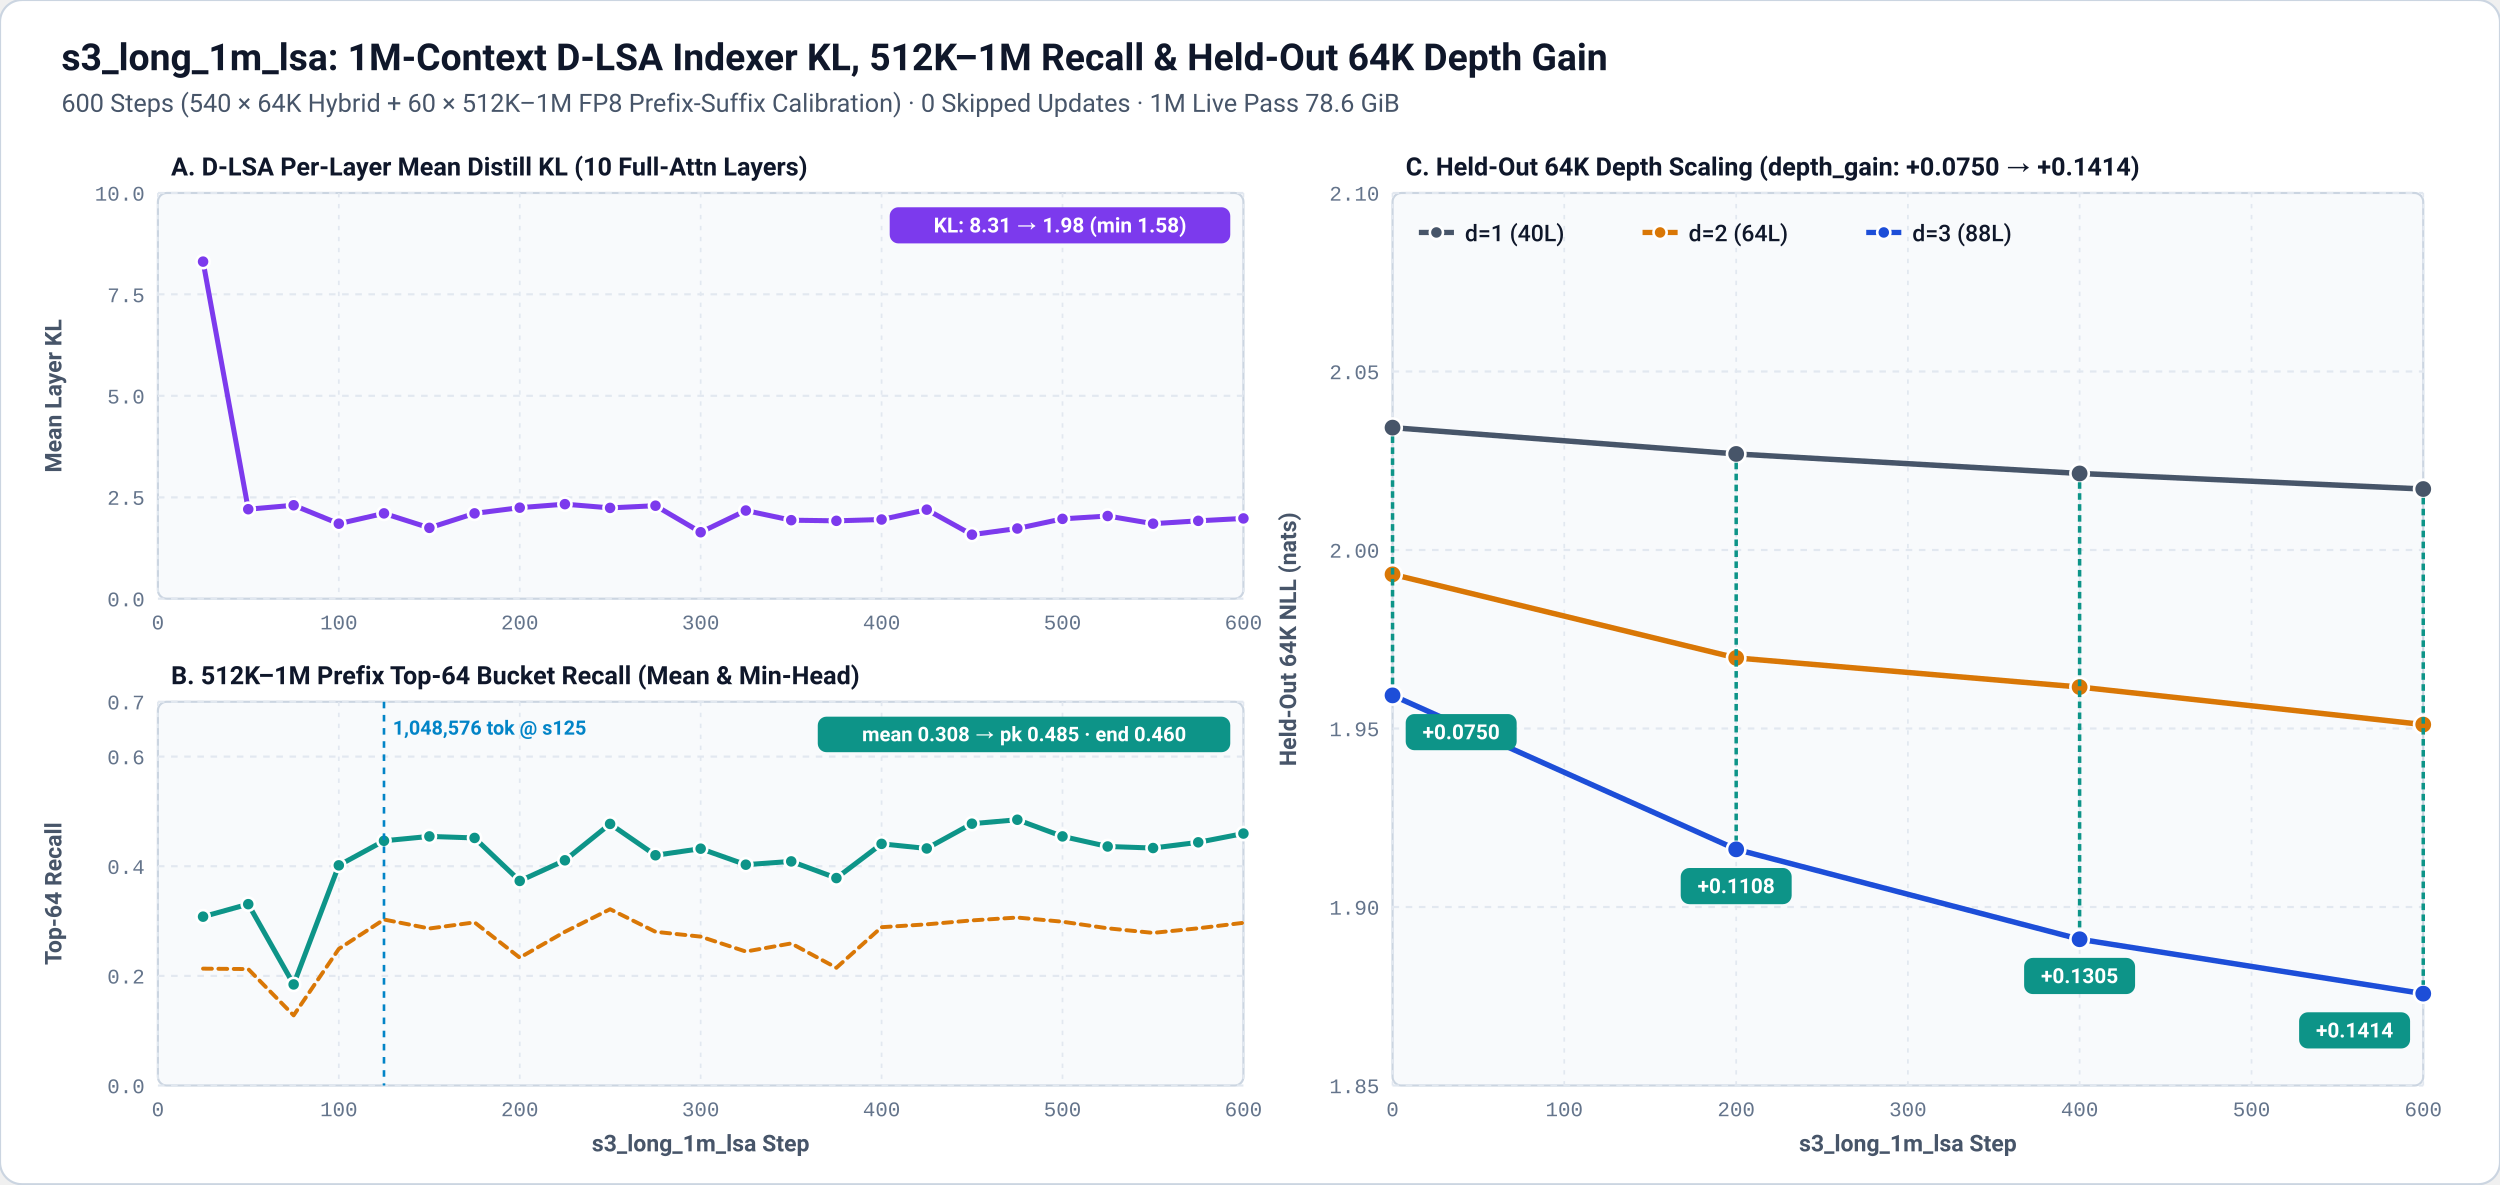
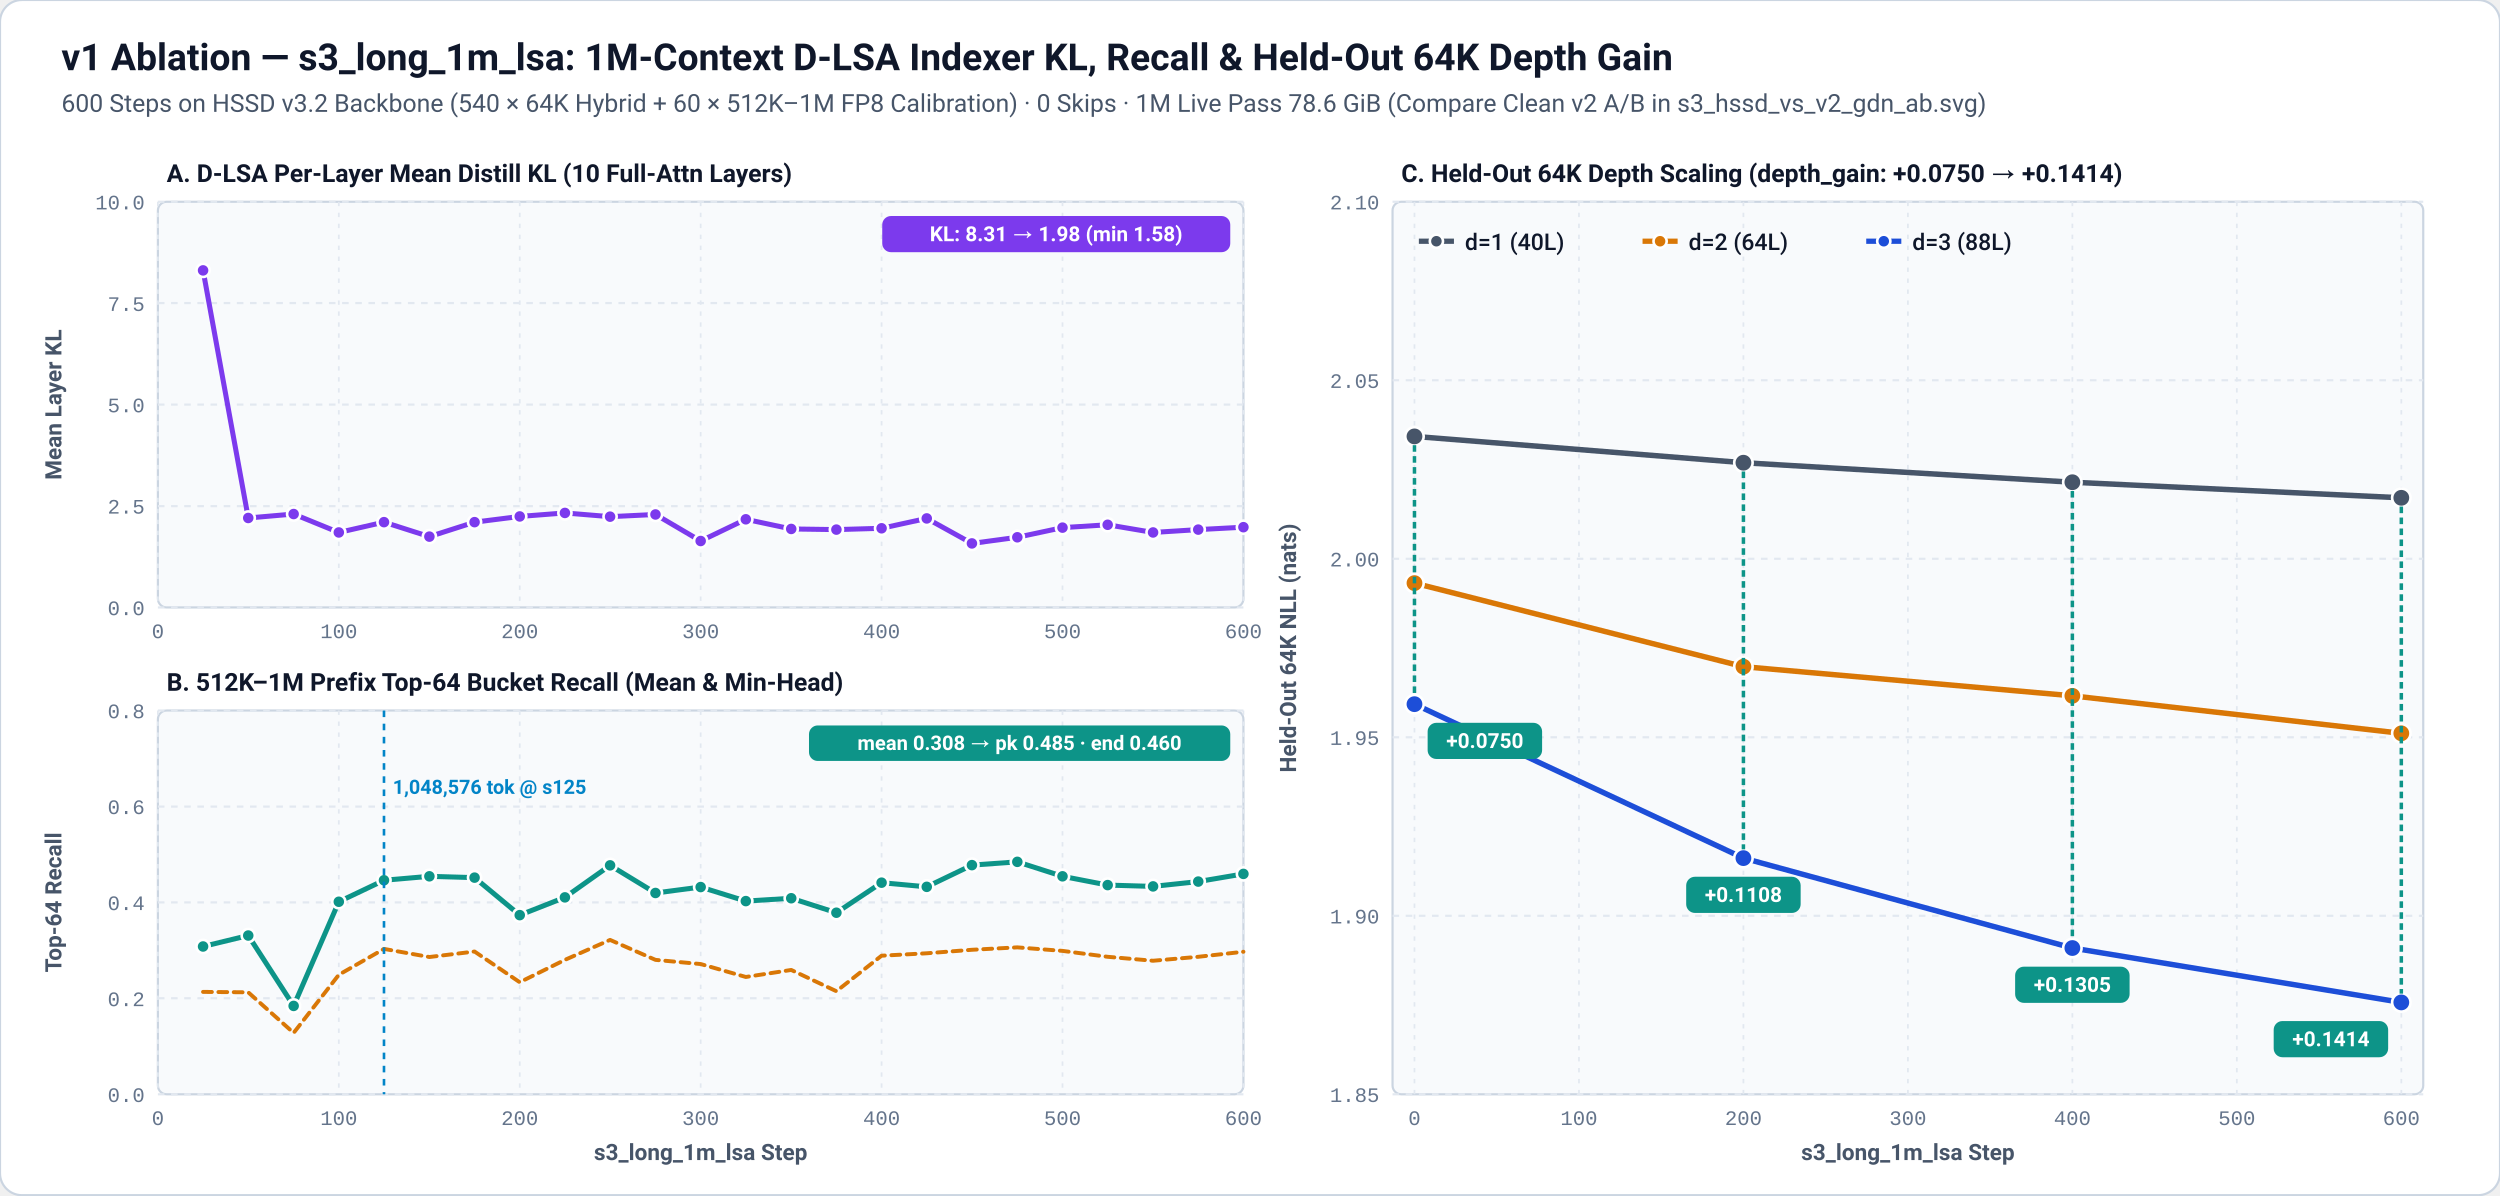
- <svg xmlns="http://www.w3.org/2000/svg" width="1140" height="540" viewBox="0 0 1140 540" role="img" aria-label="s3_long_1m_lsa: 1M-Context D-LSA Indexer KL, 512K–1M Recall &amp; Held-Out 64K Depth Gain">
+ <svg xmlns="http://www.w3.org/2000/svg" width="1140" height="545" viewBox="0 0 1140 545" role="img" aria-label="v1 Ablation — s3_long_1m_lsa: 1M-Context D-LSA Indexer KL, Recall &amp; Held-Out 64K Depth Gain">
  <defs>
    <style type="text/css">
text { font-family: -apple-system, BlinkMacSystemFont, 'Segoe UI', Roboto, Helvetica, Arial, sans-serif; }
.mono { font-family: 'SFMono-Regular', Menlo, Consolas, 'Liberation Mono', monospace; }
</style>
  </defs>
-   <rect x="0" y="0" width="1140" height="540" rx="10" fill="#ffffff" stroke="#cbd5e1" stroke-width="1" />
-   <text x="28" y="32" font-size="17" font-weight="700" fill="#0f172a">s3_long_1m_lsa: 1M-Context D-LSA Indexer KL, 512K–1M Recall &amp; Held-Out 64K Depth Gain</text>
-   <text x="28" y="51" font-size="11.5" fill="#475569">600 Steps (540 × 64K Hybrid + 60 × 512K–1M FP8 Prefix-Suffix Calibration) · 0 Skipped Updates · 1M Live Pass 78.6 GiB</text>
-   <rect x="72.0" y="88.0" width="495.0" height="185.0" rx="4.0" fill="#f8fafc" stroke="#cbd5e1" stroke-width="1.0" />
-   <text x="78.0" y="80.0" font-size="11.5" font-weight="700" fill="#0f172a" text-anchor="start">A. D-LSA Per-Layer Mean Distill KL (10 Full-Attn Layers)</text>
-   <line x1="72.0" y1="273.0" x2="567.0" y2="273.0" stroke="#e2e8f0" stroke-width="1.0" stroke-dasharray="3,3" />
-   <text x="66.0" y="276.5" font-size="9.5" font-weight="400" fill="#64748b" text-anchor="end" class="mono">0.0</text>
-   <line x1="72.0" y1="226.8" x2="567.0" y2="226.8" stroke="#e2e8f0" stroke-width="1.0" stroke-dasharray="3,3" />
-   <text x="66.0" y="230.2" font-size="9.5" font-weight="400" fill="#64748b" text-anchor="end" class="mono">2.5</text>
-   <line x1="72.0" y1="180.5" x2="567.0" y2="180.5" stroke="#e2e8f0" stroke-width="1.0" stroke-dasharray="3,3" />
-   <text x="66.0" y="184.0" font-size="9.5" font-weight="400" fill="#64748b" text-anchor="end" class="mono">5.0</text>
-   <line x1="72.0" y1="134.2" x2="567.0" y2="134.2" stroke="#e2e8f0" stroke-width="1.0" stroke-dasharray="3,3" />
-   <text x="66.0" y="137.8" font-size="9.5" font-weight="400" fill="#64748b" text-anchor="end" class="mono">7.5</text>
-   <line x1="72.0" y1="88.0" x2="567.0" y2="88.0" stroke="#e2e8f0" stroke-width="1.0" stroke-dasharray="3,3" />
-   <text x="66.0" y="91.5" font-size="9.5" font-weight="400" fill="#64748b" text-anchor="end" class="mono">10.0</text>
-   <line x1="72.0" y1="88.0" x2="72.0" y2="273.0" stroke="#e2e8f0" stroke-width="0.8" stroke-dasharray="2,3" />
-   <text x="72.0" y="287.0" font-size="9.5" font-weight="400" fill="#64748b" text-anchor="middle" class="mono">0</text>
-   <line x1="154.5" y1="88.0" x2="154.5" y2="273.0" stroke="#e2e8f0" stroke-width="0.8" stroke-dasharray="2,3" />
-   <text x="154.5" y="287.0" font-size="9.5" font-weight="400" fill="#64748b" text-anchor="middle" class="mono">100</text>
-   <line x1="237.0" y1="88.0" x2="237.0" y2="273.0" stroke="#e2e8f0" stroke-width="0.8" stroke-dasharray="2,3" />
-   <text x="237.0" y="287.0" font-size="9.5" font-weight="400" fill="#64748b" text-anchor="middle" class="mono">200</text>
-   <line x1="319.5" y1="88.0" x2="319.5" y2="273.0" stroke="#e2e8f0" stroke-width="0.8" stroke-dasharray="2,3" />
-   <text x="319.5" y="287.0" font-size="9.5" font-weight="400" fill="#64748b" text-anchor="middle" class="mono">300</text>
-   <line x1="402.0" y1="88.0" x2="402.0" y2="273.0" stroke="#e2e8f0" stroke-width="0.8" stroke-dasharray="2,3" />
-   <text x="402.0" y="287.0" font-size="9.5" font-weight="400" fill="#64748b" text-anchor="middle" class="mono">400</text>
-   <line x1="484.5" y1="88.0" x2="484.5" y2="273.0" stroke="#e2e8f0" stroke-width="0.8" stroke-dasharray="2,3" />
-   <text x="484.5" y="287.0" font-size="9.5" font-weight="400" fill="#64748b" text-anchor="middle" class="mono">500</text>
-   <line x1="567.0" y1="88.0" x2="567.0" y2="273.0" stroke="#e2e8f0" stroke-width="0.8" stroke-dasharray="2,3" />
-   <text x="567.0" y="287.0" font-size="9.5" font-weight="400" fill="#64748b" text-anchor="middle" class="mono">600</text>
-   <text x="28.0" y="180.5" font-size="10.5" font-weight="600" fill="#475569" text-anchor="middle" transform="rotate(-90.0 28.0 180.5)">Mean Layer KL</text>
-   <polyline fill="none" stroke="#7c3aed" stroke-width="2.3" stroke-linejoin="round" stroke-linecap="round" points="92.6,119.3 113.2,232.2 133.9,230.4 154.5,238.8 175.1,234.1 195.8,240.7 216.4,234.1 237.0,231.5 257.6,229.9 278.2,231.6 298.9,230.6 319.5,242.7 340.1,232.8 360.8,237.2 381.4,237.5 402.0,236.9 422.6,232.4 443.2,243.8 463.9,241.0 484.5,236.6 505.1,235.3 525.8,238.8 546.4,237.5 567.0,236.4" />
-   <circle cx="92.6" cy="119.3" r="3.0" fill="#7c3aed" stroke="#ffffff" stroke-width="1.2" />
-   <circle cx="113.2" cy="232.2" r="3.0" fill="#7c3aed" stroke="#ffffff" stroke-width="1.2" />
-   <circle cx="133.9" cy="230.4" r="3.0" fill="#7c3aed" stroke="#ffffff" stroke-width="1.2" />
-   <circle cx="154.5" cy="238.8" r="3.0" fill="#7c3aed" stroke="#ffffff" stroke-width="1.2" />
-   <circle cx="175.1" cy="234.1" r="3.0" fill="#7c3aed" stroke="#ffffff" stroke-width="1.2" />
-   <circle cx="195.8" cy="240.7" r="3.0" fill="#7c3aed" stroke="#ffffff" stroke-width="1.2" />
-   <circle cx="216.4" cy="234.1" r="3.0" fill="#7c3aed" stroke="#ffffff" stroke-width="1.2" />
-   <circle cx="237.0" cy="231.5" r="3.0" fill="#7c3aed" stroke="#ffffff" stroke-width="1.2" />
-   <circle cx="257.6" cy="229.9" r="3.0" fill="#7c3aed" stroke="#ffffff" stroke-width="1.2" />
-   <circle cx="278.2" cy="231.6" r="3.0" fill="#7c3aed" stroke="#ffffff" stroke-width="1.2" />
-   <circle cx="298.9" cy="230.6" r="3.0" fill="#7c3aed" stroke="#ffffff" stroke-width="1.2" />
-   <circle cx="319.5" cy="242.7" r="3.0" fill="#7c3aed" stroke="#ffffff" stroke-width="1.2" />
-   <circle cx="340.1" cy="232.8" r="3.0" fill="#7c3aed" stroke="#ffffff" stroke-width="1.2" />
-   <circle cx="360.8" cy="237.2" r="3.0" fill="#7c3aed" stroke="#ffffff" stroke-width="1.2" />
-   <circle cx="381.4" cy="237.5" r="3.0" fill="#7c3aed" stroke="#ffffff" stroke-width="1.2" />
-   <circle cx="402.0" cy="236.9" r="3.0" fill="#7c3aed" stroke="#ffffff" stroke-width="1.2" />
-   <circle cx="422.6" cy="232.4" r="3.0" fill="#7c3aed" stroke="#ffffff" stroke-width="1.2" />
-   <circle cx="443.2" cy="243.8" r="3.0" fill="#7c3aed" stroke="#ffffff" stroke-width="1.2" />
-   <circle cx="463.9" cy="241.0" r="3.0" fill="#7c3aed" stroke="#ffffff" stroke-width="1.2" />
-   <circle cx="484.5" cy="236.6" r="3.0" fill="#7c3aed" stroke="#ffffff" stroke-width="1.2" />
-   <circle cx="505.1" cy="235.3" r="3.0" fill="#7c3aed" stroke="#ffffff" stroke-width="1.2" />
-   <circle cx="525.8" cy="238.8" r="3.0" fill="#7c3aed" stroke="#ffffff" stroke-width="1.2" />
-   <circle cx="546.4" cy="237.5" r="3.0" fill="#7c3aed" stroke="#ffffff" stroke-width="1.2" />
-   <circle cx="567.0" cy="236.4" r="3.0" fill="#7c3aed" stroke="#ffffff" stroke-width="1.2" />
-   <rect x="405.7" y="94.5" width="155.3" height="16.5" rx="4.0" fill="#7c3aed" stroke="none" stroke-width="1.0" />
-   <text x="483.4" y="106.0" font-size="9.5" font-weight="600" fill="#ffffff" text-anchor="middle">KL: 8.31 → 1.98 (min 1.58)</text>
-   <rect x="72.0" y="320.0" width="495.0" height="175.0" rx="4.0" fill="#f8fafc" stroke="#cbd5e1" stroke-width="1.0" />
-   <text x="78.0" y="312.0" font-size="11.5" font-weight="700" fill="#0f172a" text-anchor="start">B. 512K–1M Prefix Top-64 Bucket Recall (Mean &amp; Min-Head)</text>
-   <line x1="72.0" y1="495.0" x2="567.0" y2="495.0" stroke="#e2e8f0" stroke-width="1.0" stroke-dasharray="3,3" />
-   <text x="66.0" y="498.5" font-size="9.5" font-weight="400" fill="#64748b" text-anchor="end" class="mono">0.0</text>
-   <line x1="72.0" y1="445.0" x2="567.0" y2="445.0" stroke="#e2e8f0" stroke-width="1.0" stroke-dasharray="3,3" />
-   <text x="66.0" y="448.5" font-size="9.5" font-weight="400" fill="#64748b" text-anchor="end" class="mono">0.2</text>
-   <line x1="72.0" y1="395.0" x2="567.0" y2="395.0" stroke="#e2e8f0" stroke-width="1.0" stroke-dasharray="3,3" />
-   <text x="66.0" y="398.5" font-size="9.5" font-weight="400" fill="#64748b" text-anchor="end" class="mono">0.4</text>
-   <line x1="72.0" y1="345.0" x2="567.0" y2="345.0" stroke="#e2e8f0" stroke-width="1.0" stroke-dasharray="3,3" />
-   <text x="66.0" y="348.5" font-size="9.5" font-weight="400" fill="#64748b" text-anchor="end" class="mono">0.6</text>
-   <line x1="72.0" y1="320.0" x2="567.0" y2="320.0" stroke="#e2e8f0" stroke-width="1.0" stroke-dasharray="3,3" />
-   <text x="66.0" y="323.5" font-size="9.5" font-weight="400" fill="#64748b" text-anchor="end" class="mono">0.7</text>
-   <line x1="72.0" y1="320.0" x2="72.0" y2="495.0" stroke="#e2e8f0" stroke-width="0.8" stroke-dasharray="2,3" />
-   <text x="72.0" y="509.0" font-size="9.5" font-weight="400" fill="#64748b" text-anchor="middle" class="mono">0</text>
-   <line x1="154.5" y1="320.0" x2="154.5" y2="495.0" stroke="#e2e8f0" stroke-width="0.8" stroke-dasharray="2,3" />
-   <text x="154.5" y="509.0" font-size="9.5" font-weight="400" fill="#64748b" text-anchor="middle" class="mono">100</text>
-   <line x1="237.0" y1="320.0" x2="237.0" y2="495.0" stroke="#e2e8f0" stroke-width="0.8" stroke-dasharray="2,3" />
-   <text x="237.0" y="509.0" font-size="9.5" font-weight="400" fill="#64748b" text-anchor="middle" class="mono">200</text>
-   <line x1="319.5" y1="320.0" x2="319.5" y2="495.0" stroke="#e2e8f0" stroke-width="0.8" stroke-dasharray="2,3" />
-   <text x="319.5" y="509.0" font-size="9.5" font-weight="400" fill="#64748b" text-anchor="middle" class="mono">300</text>
-   <line x1="402.0" y1="320.0" x2="402.0" y2="495.0" stroke="#e2e8f0" stroke-width="0.8" stroke-dasharray="2,3" />
-   <text x="402.0" y="509.0" font-size="9.5" font-weight="400" fill="#64748b" text-anchor="middle" class="mono">400</text>
-   <line x1="484.5" y1="320.0" x2="484.5" y2="495.0" stroke="#e2e8f0" stroke-width="0.8" stroke-dasharray="2,3" />
-   <text x="484.5" y="509.0" font-size="9.5" font-weight="400" fill="#64748b" text-anchor="middle" class="mono">500</text>
-   <line x1="567.0" y1="320.0" x2="567.0" y2="495.0" stroke="#e2e8f0" stroke-width="0.8" stroke-dasharray="2,3" />
-   <text x="567.0" y="509.0" font-size="9.5" font-weight="400" fill="#64748b" text-anchor="middle" class="mono">600</text>
-   <text x="319.5" y="525.0" font-size="10.5" font-weight="600" fill="#475569" text-anchor="middle">s3_long_1m_lsa Step</text>
-   <text x="28.0" y="407.5" font-size="10.5" font-weight="600" fill="#475569" text-anchor="middle" transform="rotate(-90.0 28.0 407.5)">Top-64 Recall</text>
-   <polyline fill="none" stroke="#d97706" stroke-width="1.8" stroke-linejoin="round" stroke-linecap="round" stroke-dasharray="4,3" points="92.6,441.7 113.2,441.9 133.9,463.0 154.5,432.7 175.1,419.3 195.8,423.4 216.4,420.6 237.0,436.7 257.6,424.9 278.2,414.6 298.9,424.9 319.5,427.1 340.1,433.9 360.8,430.2 381.4,441.3 402.0,422.8 422.6,421.5 443.2,419.7 463.9,418.4 484.5,420.3 505.1,423.3 525.8,425.4 546.4,423.3 567.0,420.8" />
-   <polyline fill="none" stroke="#0d9488" stroke-width="2.3" stroke-linejoin="round" stroke-linecap="round" points="92.6,418.0 113.2,412.3 133.9,448.9 154.5,394.6 175.1,383.4 195.8,381.4 216.4,382.1 237.0,401.7 257.6,392.3 278.2,375.7 298.9,390.0 319.5,387.0 340.1,394.3 360.8,392.8 381.4,400.4 402.0,384.8 422.6,386.9 443.2,375.6 463.9,373.8 484.5,381.4 505.1,386.0 525.8,386.7 546.4,384.1 567.0,380.1" />
-   <circle cx="92.6" cy="418.0" r="3.0" fill="#0d9488" stroke="#ffffff" stroke-width="1.2" />
-   <circle cx="113.2" cy="412.3" r="3.0" fill="#0d9488" stroke="#ffffff" stroke-width="1.2" />
-   <circle cx="133.9" cy="448.9" r="3.0" fill="#0d9488" stroke="#ffffff" stroke-width="1.2" />
-   <circle cx="154.5" cy="394.6" r="3.0" fill="#0d9488" stroke="#ffffff" stroke-width="1.2" />
-   <circle cx="175.1" cy="383.4" r="3.0" fill="#0d9488" stroke="#ffffff" stroke-width="1.2" />
-   <circle cx="195.8" cy="381.4" r="3.0" fill="#0d9488" stroke="#ffffff" stroke-width="1.2" />
-   <circle cx="216.4" cy="382.1" r="3.0" fill="#0d9488" stroke="#ffffff" stroke-width="1.2" />
-   <circle cx="237.0" cy="401.7" r="3.0" fill="#0d9488" stroke="#ffffff" stroke-width="1.2" />
-   <circle cx="257.6" cy="392.3" r="3.0" fill="#0d9488" stroke="#ffffff" stroke-width="1.2" />
-   <circle cx="278.2" cy="375.7" r="3.0" fill="#0d9488" stroke="#ffffff" stroke-width="1.2" />
-   <circle cx="298.9" cy="390.0" r="3.0" fill="#0d9488" stroke="#ffffff" stroke-width="1.2" />
-   <circle cx="319.5" cy="387.0" r="3.0" fill="#0d9488" stroke="#ffffff" stroke-width="1.2" />
-   <circle cx="340.1" cy="394.3" r="3.0" fill="#0d9488" stroke="#ffffff" stroke-width="1.2" />
-   <circle cx="360.8" cy="392.8" r="3.0" fill="#0d9488" stroke="#ffffff" stroke-width="1.2" />
-   <circle cx="381.4" cy="400.4" r="3.0" fill="#0d9488" stroke="#ffffff" stroke-width="1.2" />
-   <circle cx="402.0" cy="384.8" r="3.0" fill="#0d9488" stroke="#ffffff" stroke-width="1.2" />
-   <circle cx="422.6" cy="386.9" r="3.0" fill="#0d9488" stroke="#ffffff" stroke-width="1.2" />
-   <circle cx="443.2" cy="375.6" r="3.0" fill="#0d9488" stroke="#ffffff" stroke-width="1.2" />
-   <circle cx="463.9" cy="373.8" r="3.0" fill="#0d9488" stroke="#ffffff" stroke-width="1.2" />
-   <circle cx="484.5" cy="381.4" r="3.0" fill="#0d9488" stroke="#ffffff" stroke-width="1.2" />
-   <circle cx="505.1" cy="386.0" r="3.0" fill="#0d9488" stroke="#ffffff" stroke-width="1.2" />
-   <circle cx="525.8" cy="386.7" r="3.0" fill="#0d9488" stroke="#ffffff" stroke-width="1.2" />
-   <circle cx="546.4" cy="384.1" r="3.0" fill="#0d9488" stroke="#ffffff" stroke-width="1.2" />
-   <circle cx="567.0" cy="380.1" r="3.0" fill="#0d9488" stroke="#ffffff" stroke-width="1.2" />
-   <line x1="175.1" y1="320.0" x2="175.1" y2="495.0" stroke="#0284c7" stroke-width="1.2" stroke-dasharray="3,3" />
-   <text x="179.1" y="335.0" font-size="9.0" font-weight="600" fill="#0284c7" text-anchor="start">1,048,576 tok @ s125</text>
-   <rect x="372.9" y="326.8" width="188.1" height="16.2" rx="4.0" fill="#0d9488" stroke="none" stroke-width="1.0" />
-   <text x="467.0" y="338.0" font-size="9.2" font-weight="600" fill="#ffffff" text-anchor="middle">mean 0.308 → pk 0.485 · end 0.460</text>
-   <rect x="635.0" y="88.0" width="470.0" height="407.0" rx="4.0" fill="#f8fafc" stroke="#cbd5e1" stroke-width="1.0" />
-   <text x="641.0" y="80.0" font-size="11.5" font-weight="700" fill="#0f172a" text-anchor="start">C. Held-Out 64K Depth Scaling (depth_gain: +0.0750 → +0.1414)</text>
-   <line x1="635.0" y1="495.0" x2="1105.0" y2="495.0" stroke="#e2e8f0" stroke-width="1.0" stroke-dasharray="3,3" />
-   <text x="629.0" y="498.5" font-size="9.5" font-weight="400" fill="#64748b" text-anchor="end" class="mono">1.85</text>
-   <line x1="635.0" y1="413.6" x2="1105.0" y2="413.6" stroke="#e2e8f0" stroke-width="1.0" stroke-dasharray="3,3" />
-   <text x="629.0" y="417.1" font-size="9.5" font-weight="400" fill="#64748b" text-anchor="end" class="mono">1.90</text>
-   <line x1="635.0" y1="332.2" x2="1105.0" y2="332.2" stroke="#e2e8f0" stroke-width="1.0" stroke-dasharray="3,3" />
-   <text x="629.0" y="335.7" font-size="9.5" font-weight="400" fill="#64748b" text-anchor="end" class="mono">1.95</text>
-   <line x1="635.0" y1="250.8" x2="1105.0" y2="250.8" stroke="#e2e8f0" stroke-width="1.0" stroke-dasharray="3,3" />
-   <text x="629.0" y="254.3" font-size="9.5" font-weight="400" fill="#64748b" text-anchor="end" class="mono">2.00</text>
-   <line x1="635.0" y1="169.4" x2="1105.0" y2="169.4" stroke="#e2e8f0" stroke-width="1.0" stroke-dasharray="3,3" />
-   <text x="629.0" y="172.9" font-size="9.5" font-weight="400" fill="#64748b" text-anchor="end" class="mono">2.05</text>
-   <line x1="635.0" y1="88.0" x2="1105.0" y2="88.0" stroke="#e2e8f0" stroke-width="1.0" stroke-dasharray="3,3" />
-   <text x="629.0" y="91.5" font-size="9.5" font-weight="400" fill="#64748b" text-anchor="end" class="mono">2.10</text>
-   <line x1="635.0" y1="88.0" x2="635.0" y2="495.0" stroke="#e2e8f0" stroke-width="0.8" stroke-dasharray="2,3" />
-   <text x="635.0" y="509.0" font-size="9.5" font-weight="400" fill="#64748b" text-anchor="middle" class="mono">0</text>
-   <line x1="713.3" y1="88.0" x2="713.3" y2="495.0" stroke="#e2e8f0" stroke-width="0.8" stroke-dasharray="2,3" />
-   <text x="713.3" y="509.0" font-size="9.5" font-weight="400" fill="#64748b" text-anchor="middle" class="mono">100</text>
-   <line x1="791.7" y1="88.0" x2="791.7" y2="495.0" stroke="#e2e8f0" stroke-width="0.8" stroke-dasharray="2,3" />
-   <text x="791.7" y="509.0" font-size="9.5" font-weight="400" fill="#64748b" text-anchor="middle" class="mono">200</text>
-   <line x1="870.0" y1="88.0" x2="870.0" y2="495.0" stroke="#e2e8f0" stroke-width="0.8" stroke-dasharray="2,3" />
-   <text x="870.0" y="509.0" font-size="9.5" font-weight="400" fill="#64748b" text-anchor="middle" class="mono">300</text>
-   <line x1="948.3" y1="88.0" x2="948.3" y2="495.0" stroke="#e2e8f0" stroke-width="0.8" stroke-dasharray="2,3" />
-   <text x="948.3" y="509.0" font-size="9.5" font-weight="400" fill="#64748b" text-anchor="middle" class="mono">400</text>
-   <line x1="1026.7" y1="88.0" x2="1026.7" y2="495.0" stroke="#e2e8f0" stroke-width="0.8" stroke-dasharray="2,3" />
-   <text x="1026.7" y="509.0" font-size="9.5" font-weight="400" fill="#64748b" text-anchor="middle" class="mono">500</text>
-   <line x1="1105.0" y1="88.0" x2="1105.0" y2="495.0" stroke="#e2e8f0" stroke-width="0.8" stroke-dasharray="2,3" />
-   <text x="1105.0" y="509.0" font-size="9.5" font-weight="400" fill="#64748b" text-anchor="middle" class="mono">600</text>
-   <text x="870.0" y="525.0" font-size="10.5" font-weight="600" fill="#475569" text-anchor="middle">s3_long_1m_lsa Step</text>
-   <text x="591.0" y="291.5" font-size="10.5" font-weight="600" fill="#475569" text-anchor="middle" transform="rotate(-90.0 591.0 291.5)">Held-Out 64K NLL (nats)</text>
-   <line x1="647.0" y1="106.0" x2="663.0" y2="106.0" stroke="#475569" stroke-width="2.4" />
-   <circle cx="655.0" cy="106.0" r="3.0" fill="#475569" stroke="#ffffff" stroke-width="1.2" />
-   <text x="668.0" y="110.0" font-size="10.5" font-weight="500" fill="#0f172a" text-anchor="start">d=1 (40L)</text>
-   <line x1="749.0" y1="106.0" x2="765.0" y2="106.0" stroke="#d97706" stroke-width="2.4" />
-   <circle cx="757.0" cy="106.0" r="3.0" fill="#d97706" stroke="#ffffff" stroke-width="1.2" />
-   <text x="770.0" y="110.0" font-size="10.5" font-weight="500" fill="#0f172a" text-anchor="start">d=2 (64L)</text>
-   <line x1="851.0" y1="106.0" x2="867.0" y2="106.0" stroke="#1d4ed8" stroke-width="2.4" />
-   <circle cx="859.0" cy="106.0" r="3.0" fill="#1d4ed8" stroke="#ffffff" stroke-width="1.2" />
-   <text x="872.0" y="110.0" font-size="10.5" font-weight="500" fill="#0f172a" text-anchor="start">d=3 (88L)</text>
-   <polyline fill="none" stroke="#475569" stroke-width="2.5" stroke-linejoin="round" stroke-linecap="round" points="635.0,195.0 791.7,207.0 948.3,215.9 1105.0,223.0" />
-   <circle cx="635.0" cy="195.0" r="4.2" fill="#475569" stroke="#ffffff" stroke-width="1.2" />
-   <circle cx="791.7" cy="207.0" r="4.2" fill="#475569" stroke="#ffffff" stroke-width="1.2" />
-   <circle cx="948.3" cy="215.9" r="4.2" fill="#475569" stroke="#ffffff" stroke-width="1.2" />
-   <circle cx="1105.0" cy="223.0" r="4.2" fill="#475569" stroke="#ffffff" stroke-width="1.2" />
-   <polyline fill="none" stroke="#d97706" stroke-width="2.5" stroke-linejoin="round" stroke-linecap="round" points="635.0,261.9 791.7,300.0 948.3,313.3 1105.0,330.4" />
-   <circle cx="635.0" cy="261.9" r="4.2" fill="#d97706" stroke="#ffffff" stroke-width="1.2" />
-   <circle cx="791.7" cy="300.0" r="4.2" fill="#d97706" stroke="#ffffff" stroke-width="1.2" />
-   <circle cx="948.3" cy="313.3" r="4.2" fill="#d97706" stroke="#ffffff" stroke-width="1.2" />
-   <circle cx="1105.0" cy="330.4" r="4.2" fill="#d97706" stroke="#ffffff" stroke-width="1.2" />
-   <polyline fill="none" stroke="#1d4ed8" stroke-width="2.5" stroke-linejoin="round" stroke-linecap="round" points="635.0,317.1 791.7,387.3 948.3,428.3 1105.0,453.1" />
-   <circle cx="635.0" cy="317.1" r="4.2" fill="#1d4ed8" stroke="#ffffff" stroke-width="1.2" />
-   <circle cx="791.7" cy="387.3" r="4.2" fill="#1d4ed8" stroke="#ffffff" stroke-width="1.2" />
-   <circle cx="948.3" cy="428.3" r="4.2" fill="#1d4ed8" stroke="#ffffff" stroke-width="1.2" />
-   <circle cx="1105.0" cy="453.1" r="4.2" fill="#1d4ed8" stroke="#ffffff" stroke-width="1.2" />
-   <line x1="635.0" y1="199.0" x2="635.0" y2="313.1" stroke="#0d9488" stroke-width="1.6" stroke-dasharray="3,2" />
-   <rect x="641.0" y="325.6" width="50.6" height="16.5" rx="4.0" fill="#0d9488" stroke="none" stroke-width="1.0" />
-   <text x="666.3" y="337.1" font-size="9.5" font-weight="600" fill="#ffffff" text-anchor="middle">+0.0750</text>
-   <line x1="791.7" y1="211.0" x2="791.7" y2="383.3" stroke="#0d9488" stroke-width="1.6" stroke-dasharray="3,2" />
-   <rect x="766.4" y="395.8" width="50.6" height="16.5" rx="4.0" fill="#0d9488" stroke="none" stroke-width="1.0" />
-   <text x="791.7" y="407.3" font-size="9.5" font-weight="600" fill="#ffffff" text-anchor="middle">+0.1108</text>
-   <line x1="948.3" y1="219.9" x2="948.3" y2="424.3" stroke="#0d9488" stroke-width="1.6" stroke-dasharray="3,2" />
-   <rect x="923.0" y="436.8" width="50.6" height="16.5" rx="4.0" fill="#0d9488" stroke="none" stroke-width="1.0" />
-   <text x="948.3" y="448.3" font-size="9.5" font-weight="600" fill="#ffffff" text-anchor="middle">+0.1305</text>
-   <line x1="1105.0" y1="227.0" x2="1105.0" y2="449.1" stroke="#0d9488" stroke-width="1.6" stroke-dasharray="3,2" />
-   <rect x="1048.4" y="461.6" width="50.6" height="16.5" rx="4.0" fill="#0d9488" stroke="none" stroke-width="1.0" />
-   <text x="1073.7" y="473.1" font-size="9.5" font-weight="600" fill="#ffffff" text-anchor="middle">+0.1414</text>
+   <rect x="0" y="0" width="1140" height="545" rx="10" fill="#ffffff" stroke="#cbd5e1" stroke-width="1" />
+   <text x="28" y="32" font-size="17" font-weight="700" fill="#0f172a">v1 Ablation — s3_long_1m_lsa: 1M-Context D-LSA Indexer KL, Recall &amp; Held-Out 64K Depth Gain</text>
+   <text x="28" y="51" font-size="11.3" fill="#475569">600 Steps on HSSD v3.2 Backbone (540 × 64K Hybrid + 60 × 512K–1M FP8 Calibration) · 0 Skips · 1M Live Pass 78.6 GiB (Compare Clean v2 A/B in s3_hssd_vs_v2_gdn_ab.svg)</text>
+   <rect x="72.0" y="92.0" width="495.0" height="185.0" rx="4.0" fill="#f8fafc" stroke="#cbd5e1" stroke-width="1.0" />
+   <text x="76.0" y="83.0" font-size="11.3" font-weight="700" fill="#0f172a" text-anchor="start">A. D-LSA Per-Layer Mean Distill KL (10 Full-Attn Layers)</text>
+   <line x1="72.0" y1="277.0" x2="567.0" y2="277.0" stroke="#e2e8f0" stroke-width="1.0" stroke-dasharray="3,3" />
+   <text x="66.0" y="280.5" font-size="9.4" font-weight="400" fill="#64748b" text-anchor="end" class="mono">0.0</text>
+   <line x1="72.0" y1="230.8" x2="567.0" y2="230.8" stroke="#e2e8f0" stroke-width="1.0" stroke-dasharray="3,3" />
+   <text x="66.0" y="234.2" font-size="9.4" font-weight="400" fill="#64748b" text-anchor="end" class="mono">2.5</text>
+   <line x1="72.0" y1="184.5" x2="567.0" y2="184.5" stroke="#e2e8f0" stroke-width="1.0" stroke-dasharray="3,3" />
+   <text x="66.0" y="188.0" font-size="9.4" font-weight="400" fill="#64748b" text-anchor="end" class="mono">5.0</text>
+   <line x1="72.0" y1="138.2" x2="567.0" y2="138.2" stroke="#e2e8f0" stroke-width="1.0" stroke-dasharray="3,3" />
+   <text x="66.0" y="141.8" font-size="9.4" font-weight="400" fill="#64748b" text-anchor="end" class="mono">7.5</text>
+   <line x1="72.0" y1="92.0" x2="567.0" y2="92.0" stroke="#e2e8f0" stroke-width="1.0" stroke-dasharray="3,3" />
+   <text x="66.0" y="95.5" font-size="9.4" font-weight="400" fill="#64748b" text-anchor="end" class="mono">10.0</text>
+   <line x1="72.0" y1="92.0" x2="72.0" y2="277.0" stroke="#e2e8f0" stroke-width="0.8" stroke-dasharray="2,3" />
+   <text x="72.0" y="291.0" font-size="9.4" font-weight="400" fill="#64748b" text-anchor="middle" class="mono">0</text>
+   <line x1="154.5" y1="92.0" x2="154.5" y2="277.0" stroke="#e2e8f0" stroke-width="0.8" stroke-dasharray="2,3" />
+   <text x="154.5" y="291.0" font-size="9.4" font-weight="400" fill="#64748b" text-anchor="middle" class="mono">100</text>
+   <line x1="237.0" y1="92.0" x2="237.0" y2="277.0" stroke="#e2e8f0" stroke-width="0.8" stroke-dasharray="2,3" />
+   <text x="237.0" y="291.0" font-size="9.4" font-weight="400" fill="#64748b" text-anchor="middle" class="mono">200</text>
+   <line x1="319.5" y1="92.0" x2="319.5" y2="277.0" stroke="#e2e8f0" stroke-width="0.8" stroke-dasharray="2,3" />
+   <text x="319.5" y="291.0" font-size="9.4" font-weight="400" fill="#64748b" text-anchor="middle" class="mono">300</text>
+   <line x1="402.0" y1="92.0" x2="402.0" y2="277.0" stroke="#e2e8f0" stroke-width="0.8" stroke-dasharray="2,3" />
+   <text x="402.0" y="291.0" font-size="9.4" font-weight="400" fill="#64748b" text-anchor="middle" class="mono">400</text>
+   <line x1="484.5" y1="92.0" x2="484.5" y2="277.0" stroke="#e2e8f0" stroke-width="0.8" stroke-dasharray="2,3" />
+   <text x="484.5" y="291.0" font-size="9.4" font-weight="400" fill="#64748b" text-anchor="middle" class="mono">500</text>
+   <line x1="567.0" y1="92.0" x2="567.0" y2="277.0" stroke="#e2e8f0" stroke-width="0.8" stroke-dasharray="2,3" />
+   <text x="567.0" y="291.0" font-size="9.4" font-weight="400" fill="#64748b" text-anchor="middle" class="mono">600</text>
+   <text x="28.0" y="184.5" font-size="10.3" font-weight="600" fill="#475569" text-anchor="middle" transform="rotate(-90.0 28.0 184.5)">Mean Layer KL</text>
+   <polyline fill="none" stroke="#7c3aed" stroke-width="2.3" stroke-linejoin="round" stroke-linecap="round" points="92.6,123.3 113.2,236.2 133.9,234.4 154.5,242.8 175.1,238.1 195.8,244.7 216.4,238.1 237.0,235.5 257.6,233.9 278.2,235.6 298.9,234.6 319.5,246.7 340.1,236.8 360.8,241.2 381.4,241.5 402.0,240.9 422.6,236.4 443.2,247.8 463.9,245.0 484.5,240.6 505.1,239.3 525.8,242.8 546.4,241.5 567.0,240.4" />
+   <circle cx="92.6" cy="123.3" r="3.0" fill="#7c3aed" stroke="#ffffff" stroke-width="1.2" />
+   <circle cx="113.2" cy="236.2" r="3.0" fill="#7c3aed" stroke="#ffffff" stroke-width="1.2" />
+   <circle cx="133.9" cy="234.4" r="3.0" fill="#7c3aed" stroke="#ffffff" stroke-width="1.2" />
+   <circle cx="154.5" cy="242.8" r="3.0" fill="#7c3aed" stroke="#ffffff" stroke-width="1.2" />
+   <circle cx="175.1" cy="238.1" r="3.0" fill="#7c3aed" stroke="#ffffff" stroke-width="1.2" />
+   <circle cx="195.8" cy="244.7" r="3.0" fill="#7c3aed" stroke="#ffffff" stroke-width="1.2" />
+   <circle cx="216.4" cy="238.1" r="3.0" fill="#7c3aed" stroke="#ffffff" stroke-width="1.2" />
+   <circle cx="237.0" cy="235.5" r="3.0" fill="#7c3aed" stroke="#ffffff" stroke-width="1.2" />
+   <circle cx="257.6" cy="233.9" r="3.0" fill="#7c3aed" stroke="#ffffff" stroke-width="1.2" />
+   <circle cx="278.2" cy="235.6" r="3.0" fill="#7c3aed" stroke="#ffffff" stroke-width="1.2" />
+   <circle cx="298.9" cy="234.6" r="3.0" fill="#7c3aed" stroke="#ffffff" stroke-width="1.2" />
+   <circle cx="319.5" cy="246.7" r="3.0" fill="#7c3aed" stroke="#ffffff" stroke-width="1.2" />
+   <circle cx="340.1" cy="236.8" r="3.0" fill="#7c3aed" stroke="#ffffff" stroke-width="1.2" />
+   <circle cx="360.8" cy="241.2" r="3.0" fill="#7c3aed" stroke="#ffffff" stroke-width="1.2" />
+   <circle cx="381.4" cy="241.5" r="3.0" fill="#7c3aed" stroke="#ffffff" stroke-width="1.2" />
+   <circle cx="402.0" cy="240.9" r="3.0" fill="#7c3aed" stroke="#ffffff" stroke-width="1.2" />
+   <circle cx="422.6" cy="236.4" r="3.0" fill="#7c3aed" stroke="#ffffff" stroke-width="1.2" />
+   <circle cx="443.2" cy="247.8" r="3.0" fill="#7c3aed" stroke="#ffffff" stroke-width="1.2" />
+   <circle cx="463.9" cy="245.0" r="3.0" fill="#7c3aed" stroke="#ffffff" stroke-width="1.2" />
+   <circle cx="484.5" cy="240.6" r="3.0" fill="#7c3aed" stroke="#ffffff" stroke-width="1.2" />
+   <circle cx="505.1" cy="239.3" r="3.0" fill="#7c3aed" stroke="#ffffff" stroke-width="1.2" />
+   <circle cx="525.8" cy="242.8" r="3.0" fill="#7c3aed" stroke="#ffffff" stroke-width="1.2" />
+   <circle cx="546.4" cy="241.5" r="3.0" fill="#7c3aed" stroke="#ffffff" stroke-width="1.2" />
+   <circle cx="567.0" cy="240.4" r="3.0" fill="#7c3aed" stroke="#ffffff" stroke-width="1.2" />
+   <rect x="402.3" y="98.5" width="158.7" height="16.5" rx="4.0" fill="#7c3aed" stroke="none" stroke-width="1.0" />
+   <text x="481.6" y="110.0" font-size="9.5" font-weight="600" fill="#ffffff" text-anchor="middle">KL: 8.31 → 1.98 (min 1.58)</text>
+   <rect x="72.0" y="324.0" width="495.0" height="175.0" rx="4.0" fill="#f8fafc" stroke="#cbd5e1" stroke-width="1.0" />
+   <text x="76.0" y="315.0" font-size="11.3" font-weight="700" fill="#0f172a" text-anchor="start">B. 512K–1M Prefix Top-64 Bucket Recall (Mean &amp; Min-Head)</text>
+   <line x1="72.0" y1="499.0" x2="567.0" y2="499.0" stroke="#e2e8f0" stroke-width="1.0" stroke-dasharray="3,3" />
+   <text x="66.0" y="502.5" font-size="9.4" font-weight="400" fill="#64748b" text-anchor="end" class="mono">0.0</text>
+   <line x1="72.0" y1="455.2" x2="567.0" y2="455.2" stroke="#e2e8f0" stroke-width="1.0" stroke-dasharray="3,3" />
+   <text x="66.0" y="458.8" font-size="9.4" font-weight="400" fill="#64748b" text-anchor="end" class="mono">0.2</text>
+   <line x1="72.0" y1="411.5" x2="567.0" y2="411.5" stroke="#e2e8f0" stroke-width="1.0" stroke-dasharray="3,3" />
+   <text x="66.0" y="415.0" font-size="9.4" font-weight="400" fill="#64748b" text-anchor="end" class="mono">0.4</text>
+   <line x1="72.0" y1="367.8" x2="567.0" y2="367.8" stroke="#e2e8f0" stroke-width="1.0" stroke-dasharray="3,3" />
+   <text x="66.0" y="371.2" font-size="9.4" font-weight="400" fill="#64748b" text-anchor="end" class="mono">0.6</text>
+   <line x1="72.0" y1="324.0" x2="567.0" y2="324.0" stroke="#e2e8f0" stroke-width="1.0" stroke-dasharray="3,3" />
+   <text x="66.0" y="327.5" font-size="9.4" font-weight="400" fill="#64748b" text-anchor="end" class="mono">0.8</text>
+   <line x1="72.0" y1="324.0" x2="72.0" y2="499.0" stroke="#e2e8f0" stroke-width="0.8" stroke-dasharray="2,3" />
+   <text x="72.0" y="513.0" font-size="9.4" font-weight="400" fill="#64748b" text-anchor="middle" class="mono">0</text>
+   <line x1="154.5" y1="324.0" x2="154.5" y2="499.0" stroke="#e2e8f0" stroke-width="0.8" stroke-dasharray="2,3" />
+   <text x="154.5" y="513.0" font-size="9.4" font-weight="400" fill="#64748b" text-anchor="middle" class="mono">100</text>
+   <line x1="237.0" y1="324.0" x2="237.0" y2="499.0" stroke="#e2e8f0" stroke-width="0.8" stroke-dasharray="2,3" />
+   <text x="237.0" y="513.0" font-size="9.4" font-weight="400" fill="#64748b" text-anchor="middle" class="mono">200</text>
+   <line x1="319.5" y1="324.0" x2="319.5" y2="499.0" stroke="#e2e8f0" stroke-width="0.8" stroke-dasharray="2,3" />
+   <text x="319.5" y="513.0" font-size="9.4" font-weight="400" fill="#64748b" text-anchor="middle" class="mono">300</text>
+   <line x1="402.0" y1="324.0" x2="402.0" y2="499.0" stroke="#e2e8f0" stroke-width="0.8" stroke-dasharray="2,3" />
+   <text x="402.0" y="513.0" font-size="9.4" font-weight="400" fill="#64748b" text-anchor="middle" class="mono">400</text>
+   <line x1="484.5" y1="324.0" x2="484.5" y2="499.0" stroke="#e2e8f0" stroke-width="0.8" stroke-dasharray="2,3" />
+   <text x="484.5" y="513.0" font-size="9.4" font-weight="400" fill="#64748b" text-anchor="middle" class="mono">500</text>
+   <line x1="567.0" y1="324.0" x2="567.0" y2="499.0" stroke="#e2e8f0" stroke-width="0.8" stroke-dasharray="2,3" />
+   <text x="567.0" y="513.0" font-size="9.4" font-weight="400" fill="#64748b" text-anchor="middle" class="mono">600</text>
+   <text x="319.5" y="529.0" font-size="10.3" font-weight="600" fill="#475569" text-anchor="middle">s3_long_1m_lsa Step</text>
+   <text x="28.0" y="411.5" font-size="10.3" font-weight="600" fill="#475569" text-anchor="middle" transform="rotate(-90.0 28.0 411.5)">Top-64 Recall</text>
+   <polyline fill="none" stroke="#d97706" stroke-width="1.8" stroke-linejoin="round" stroke-linecap="round" stroke-dasharray="4,3" points="92.6,452.3 113.2,452.5 133.9,471.0 154.5,444.5 175.1,432.7 195.8,436.4 216.4,433.9 237.0,447.9 257.6,437.7 278.2,428.6 298.9,437.7 319.5,439.6 340.1,445.5 360.8,442.3 381.4,452.0 402.0,435.8 422.6,434.7 443.2,433.1 463.9,432.0 484.5,433.6 505.1,436.3 525.8,438.1 546.4,436.3 567.0,434.0" />
+   <polyline fill="none" stroke="#0d9488" stroke-width="2.3" stroke-linejoin="round" stroke-linecap="round" points="92.6,431.6 113.2,426.6 133.9,458.7 154.5,411.2 175.1,401.4 195.8,399.6 216.4,400.2 237.0,417.3 257.6,409.2 278.2,394.6 298.9,407.2 319.5,404.5 340.1,410.9 360.8,409.6 381.4,416.2 402.0,402.5 422.6,404.4 443.2,394.5 463.9,393.0 484.5,399.6 505.1,403.6 525.8,404.2 546.4,402.0 567.0,398.5" />
+   <circle cx="92.6" cy="431.6" r="3.0" fill="#0d9488" stroke="#ffffff" stroke-width="1.2" />
+   <circle cx="113.2" cy="426.6" r="3.0" fill="#0d9488" stroke="#ffffff" stroke-width="1.2" />
+   <circle cx="133.9" cy="458.7" r="3.0" fill="#0d9488" stroke="#ffffff" stroke-width="1.2" />
+   <circle cx="154.5" cy="411.2" r="3.0" fill="#0d9488" stroke="#ffffff" stroke-width="1.2" />
+   <circle cx="175.1" cy="401.4" r="3.0" fill="#0d9488" stroke="#ffffff" stroke-width="1.2" />
+   <circle cx="195.8" cy="399.6" r="3.0" fill="#0d9488" stroke="#ffffff" stroke-width="1.2" />
+   <circle cx="216.4" cy="400.2" r="3.0" fill="#0d9488" stroke="#ffffff" stroke-width="1.2" />
+   <circle cx="237.0" cy="417.3" r="3.0" fill="#0d9488" stroke="#ffffff" stroke-width="1.2" />
+   <circle cx="257.6" cy="409.2" r="3.0" fill="#0d9488" stroke="#ffffff" stroke-width="1.2" />
+   <circle cx="278.2" cy="394.6" r="3.0" fill="#0d9488" stroke="#ffffff" stroke-width="1.2" />
+   <circle cx="298.9" cy="407.2" r="3.0" fill="#0d9488" stroke="#ffffff" stroke-width="1.2" />
+   <circle cx="319.5" cy="404.5" r="3.0" fill="#0d9488" stroke="#ffffff" stroke-width="1.2" />
+   <circle cx="340.1" cy="410.9" r="3.0" fill="#0d9488" stroke="#ffffff" stroke-width="1.2" />
+   <circle cx="360.8" cy="409.6" r="3.0" fill="#0d9488" stroke="#ffffff" stroke-width="1.2" />
+   <circle cx="381.4" cy="416.2" r="3.0" fill="#0d9488" stroke="#ffffff" stroke-width="1.2" />
+   <circle cx="402.0" cy="402.5" r="3.0" fill="#0d9488" stroke="#ffffff" stroke-width="1.2" />
+   <circle cx="422.6" cy="404.4" r="3.0" fill="#0d9488" stroke="#ffffff" stroke-width="1.2" />
+   <circle cx="443.2" cy="394.5" r="3.0" fill="#0d9488" stroke="#ffffff" stroke-width="1.2" />
+   <circle cx="463.9" cy="393.0" r="3.0" fill="#0d9488" stroke="#ffffff" stroke-width="1.2" />
+   <circle cx="484.5" cy="399.6" r="3.0" fill="#0d9488" stroke="#ffffff" stroke-width="1.2" />
+   <circle cx="505.1" cy="403.6" r="3.0" fill="#0d9488" stroke="#ffffff" stroke-width="1.2" />
+   <circle cx="525.8" cy="404.2" r="3.0" fill="#0d9488" stroke="#ffffff" stroke-width="1.2" />
+   <circle cx="546.4" cy="402.0" r="3.0" fill="#0d9488" stroke="#ffffff" stroke-width="1.2" />
+   <circle cx="567.0" cy="398.5" r="3.0" fill="#0d9488" stroke="#ffffff" stroke-width="1.2" />
+   <line x1="175.1" y1="324.0" x2="175.1" y2="499.0" stroke="#0284c7" stroke-width="1.2" stroke-dasharray="3,3" />
+   <text x="179.1" y="362.0" font-size="9.0" font-weight="600" fill="#0284c7" text-anchor="start">1,048,576 tok @ s125</text>
+   <rect x="368.9" y="330.8" width="192.1" height="16.2" rx="4.0" fill="#0d9488" stroke="none" stroke-width="1.0" />
+   <text x="464.9" y="342.0" font-size="9.2" font-weight="600" fill="#ffffff" text-anchor="middle">mean 0.308 → pk 0.485 · end 0.460</text>
+   <rect x="635.0" y="92.0" width="470.0" height="407.0" rx="4.0" fill="#f8fafc" stroke="#cbd5e1" stroke-width="1.0" />
+   <text x="639.0" y="83.0" font-size="11.3" font-weight="700" fill="#0f172a" text-anchor="start">C. Held-Out 64K Depth Scaling (depth_gain: +0.0750 → +0.1414)</text>
+   <line x1="635.0" y1="499.0" x2="1105.0" y2="499.0" stroke="#e2e8f0" stroke-width="1.0" stroke-dasharray="3,3" />
+   <text x="629.0" y="502.5" font-size="9.4" font-weight="400" fill="#64748b" text-anchor="end" class="mono">1.85</text>
+   <line x1="635.0" y1="417.6" x2="1105.0" y2="417.6" stroke="#e2e8f0" stroke-width="1.0" stroke-dasharray="3,3" />
+   <text x="629.0" y="421.1" font-size="9.4" font-weight="400" fill="#64748b" text-anchor="end" class="mono">1.90</text>
+   <line x1="635.0" y1="336.2" x2="1105.0" y2="336.2" stroke="#e2e8f0" stroke-width="1.0" stroke-dasharray="3,3" />
+   <text x="629.0" y="339.7" font-size="9.4" font-weight="400" fill="#64748b" text-anchor="end" class="mono">1.95</text>
+   <line x1="635.0" y1="254.8" x2="1105.0" y2="254.8" stroke="#e2e8f0" stroke-width="1.0" stroke-dasharray="3,3" />
+   <text x="629.0" y="258.3" font-size="9.4" font-weight="400" fill="#64748b" text-anchor="end" class="mono">2.00</text>
+   <line x1="635.0" y1="173.4" x2="1105.0" y2="173.4" stroke="#e2e8f0" stroke-width="1.0" stroke-dasharray="3,3" />
+   <text x="629.0" y="176.9" font-size="9.4" font-weight="400" fill="#64748b" text-anchor="end" class="mono">2.05</text>
+   <line x1="635.0" y1="92.0" x2="1105.0" y2="92.0" stroke="#e2e8f0" stroke-width="1.0" stroke-dasharray="3,3" />
+   <text x="629.0" y="95.5" font-size="9.4" font-weight="400" fill="#64748b" text-anchor="end" class="mono">2.10</text>
+   <line x1="645.0" y1="92.0" x2="645.0" y2="499.0" stroke="#e2e8f0" stroke-width="0.8" stroke-dasharray="2,3" />
+   <text x="645.0" y="513.0" font-size="9.4" font-weight="400" fill="#64748b" text-anchor="middle" class="mono">0</text>
+   <line x1="720.0" y1="92.0" x2="720.0" y2="499.0" stroke="#e2e8f0" stroke-width="0.8" stroke-dasharray="2,3" />
+   <text x="720.0" y="513.0" font-size="9.4" font-weight="400" fill="#64748b" text-anchor="middle" class="mono">100</text>
+   <line x1="795.0" y1="92.0" x2="795.0" y2="499.0" stroke="#e2e8f0" stroke-width="0.8" stroke-dasharray="2,3" />
+   <text x="795.0" y="513.0" font-size="9.4" font-weight="400" fill="#64748b" text-anchor="middle" class="mono">200</text>
+   <line x1="870.0" y1="92.0" x2="870.0" y2="499.0" stroke="#e2e8f0" stroke-width="0.8" stroke-dasharray="2,3" />
+   <text x="870.0" y="513.0" font-size="9.4" font-weight="400" fill="#64748b" text-anchor="middle" class="mono">300</text>
+   <line x1="945.0" y1="92.0" x2="945.0" y2="499.0" stroke="#e2e8f0" stroke-width="0.8" stroke-dasharray="2,3" />
+   <text x="945.0" y="513.0" font-size="9.4" font-weight="400" fill="#64748b" text-anchor="middle" class="mono">400</text>
+   <line x1="1020.0" y1="92.0" x2="1020.0" y2="499.0" stroke="#e2e8f0" stroke-width="0.8" stroke-dasharray="2,3" />
+   <text x="1020.0" y="513.0" font-size="9.4" font-weight="400" fill="#64748b" text-anchor="middle" class="mono">500</text>
+   <line x1="1095.0" y1="92.0" x2="1095.0" y2="499.0" stroke="#e2e8f0" stroke-width="0.8" stroke-dasharray="2,3" />
+   <text x="1095.0" y="513.0" font-size="9.4" font-weight="400" fill="#64748b" text-anchor="middle" class="mono">600</text>
+   <text x="870.0" y="529.0" font-size="10.3" font-weight="600" fill="#475569" text-anchor="middle">s3_long_1m_lsa Step</text>
+   <text x="591.0" y="295.5" font-size="10.3" font-weight="600" fill="#475569" text-anchor="middle" transform="rotate(-90.0 591.0 295.5)">Held-Out 64K NLL (nats)</text>
+   <line x1="647.0" y1="110.0" x2="663.0" y2="110.0" stroke="#475569" stroke-width="2.4" />
+   <circle cx="655.0" cy="110.0" r="3.0" fill="#475569" stroke="#ffffff" stroke-width="1.2" />
+   <text x="668.0" y="114.0" font-size="10.5" font-weight="500" fill="#0f172a" text-anchor="start">d=1 (40L)</text>
+   <line x1="749.0" y1="110.0" x2="765.0" y2="110.0" stroke="#d97706" stroke-width="2.4" />
+   <circle cx="757.0" cy="110.0" r="3.0" fill="#d97706" stroke="#ffffff" stroke-width="1.2" />
+   <text x="770.0" y="114.0" font-size="10.5" font-weight="500" fill="#0f172a" text-anchor="start">d=2 (64L)</text>
+   <line x1="851.0" y1="110.0" x2="867.0" y2="110.0" stroke="#1d4ed8" stroke-width="2.4" />
+   <circle cx="859.0" cy="110.0" r="3.0" fill="#1d4ed8" stroke="#ffffff" stroke-width="1.2" />
+   <text x="872.0" y="114.0" font-size="10.5" font-weight="500" fill="#0f172a" text-anchor="start">d=3 (88L)</text>
+   <polyline fill="none" stroke="#475569" stroke-width="2.5" stroke-linejoin="round" stroke-linecap="round" points="645.0,199.0 795.0,211.0 945.0,219.9 1095.0,227.0" />
+   <circle cx="645.0" cy="199.0" r="4.2" fill="#475569" stroke="#ffffff" stroke-width="1.2" />
+   <circle cx="795.0" cy="211.0" r="4.2" fill="#475569" stroke="#ffffff" stroke-width="1.2" />
+   <circle cx="945.0" cy="219.9" r="4.2" fill="#475569" stroke="#ffffff" stroke-width="1.2" />
+   <circle cx="1095.0" cy="227.0" r="4.2" fill="#475569" stroke="#ffffff" stroke-width="1.2" />
+   <polyline fill="none" stroke="#d97706" stroke-width="2.5" stroke-linejoin="round" stroke-linecap="round" points="645.0,265.9 795.0,304.0 945.0,317.3 1095.0,334.4" />
+   <circle cx="645.0" cy="265.9" r="4.2" fill="#d97706" stroke="#ffffff" stroke-width="1.2" />
+   <circle cx="795.0" cy="304.0" r="4.2" fill="#d97706" stroke="#ffffff" stroke-width="1.2" />
+   <circle cx="945.0" cy="317.3" r="4.2" fill="#d97706" stroke="#ffffff" stroke-width="1.2" />
+   <circle cx="1095.0" cy="334.4" r="4.2" fill="#d97706" stroke="#ffffff" stroke-width="1.2" />
+   <polyline fill="none" stroke="#1d4ed8" stroke-width="2.5" stroke-linejoin="round" stroke-linecap="round" points="645.0,321.1 795.0,391.3 945.0,432.3 1095.0,457.1" />
+   <circle cx="645.0" cy="321.1" r="4.2" fill="#1d4ed8" stroke="#ffffff" stroke-width="1.2" />
+   <circle cx="795.0" cy="391.3" r="4.2" fill="#1d4ed8" stroke="#ffffff" stroke-width="1.2" />
+   <circle cx="945.0" cy="432.3" r="4.2" fill="#1d4ed8" stroke="#ffffff" stroke-width="1.2" />
+   <circle cx="1095.0" cy="457.1" r="4.2" fill="#1d4ed8" stroke="#ffffff" stroke-width="1.2" />
+   <line x1="645.0" y1="203.0" x2="645.0" y2="317.1" stroke="#0d9488" stroke-width="1.6" stroke-dasharray="3,2" />
+   <rect x="651.0" y="329.6" width="52.2" height="16.5" rx="4.0" fill="#0d9488" stroke="none" stroke-width="1.0" />
+   <text x="677.1" y="341.1" font-size="9.5" font-weight="600" fill="#ffffff" text-anchor="middle">+0.0750</text>
+   <line x1="795.0" y1="215.0" x2="795.0" y2="387.3" stroke="#0d9488" stroke-width="1.6" stroke-dasharray="3,2" />
+   <rect x="768.9" y="399.8" width="52.2" height="16.5" rx="4.0" fill="#0d9488" stroke="none" stroke-width="1.0" />
+   <text x="795.0" y="411.3" font-size="9.5" font-weight="600" fill="#ffffff" text-anchor="middle">+0.1108</text>
+   <line x1="945.0" y1="223.9" x2="945.0" y2="428.3" stroke="#0d9488" stroke-width="1.6" stroke-dasharray="3,2" />
+   <rect x="918.9" y="440.8" width="52.2" height="16.5" rx="4.0" fill="#0d9488" stroke="none" stroke-width="1.0" />
+   <text x="945.0" y="452.3" font-size="9.5" font-weight="600" fill="#ffffff" text-anchor="middle">+0.1305</text>
+   <line x1="1095.0" y1="231.0" x2="1095.0" y2="453.1" stroke="#0d9488" stroke-width="1.6" stroke-dasharray="3,2" />
+   <rect x="1036.8" y="465.6" width="52.2" height="16.5" rx="4.0" fill="#0d9488" stroke="none" stroke-width="1.0" />
+   <text x="1062.9" y="477.1" font-size="9.5" font-weight="600" fill="#ffffff" text-anchor="middle">+0.1414</text>
</svg>
